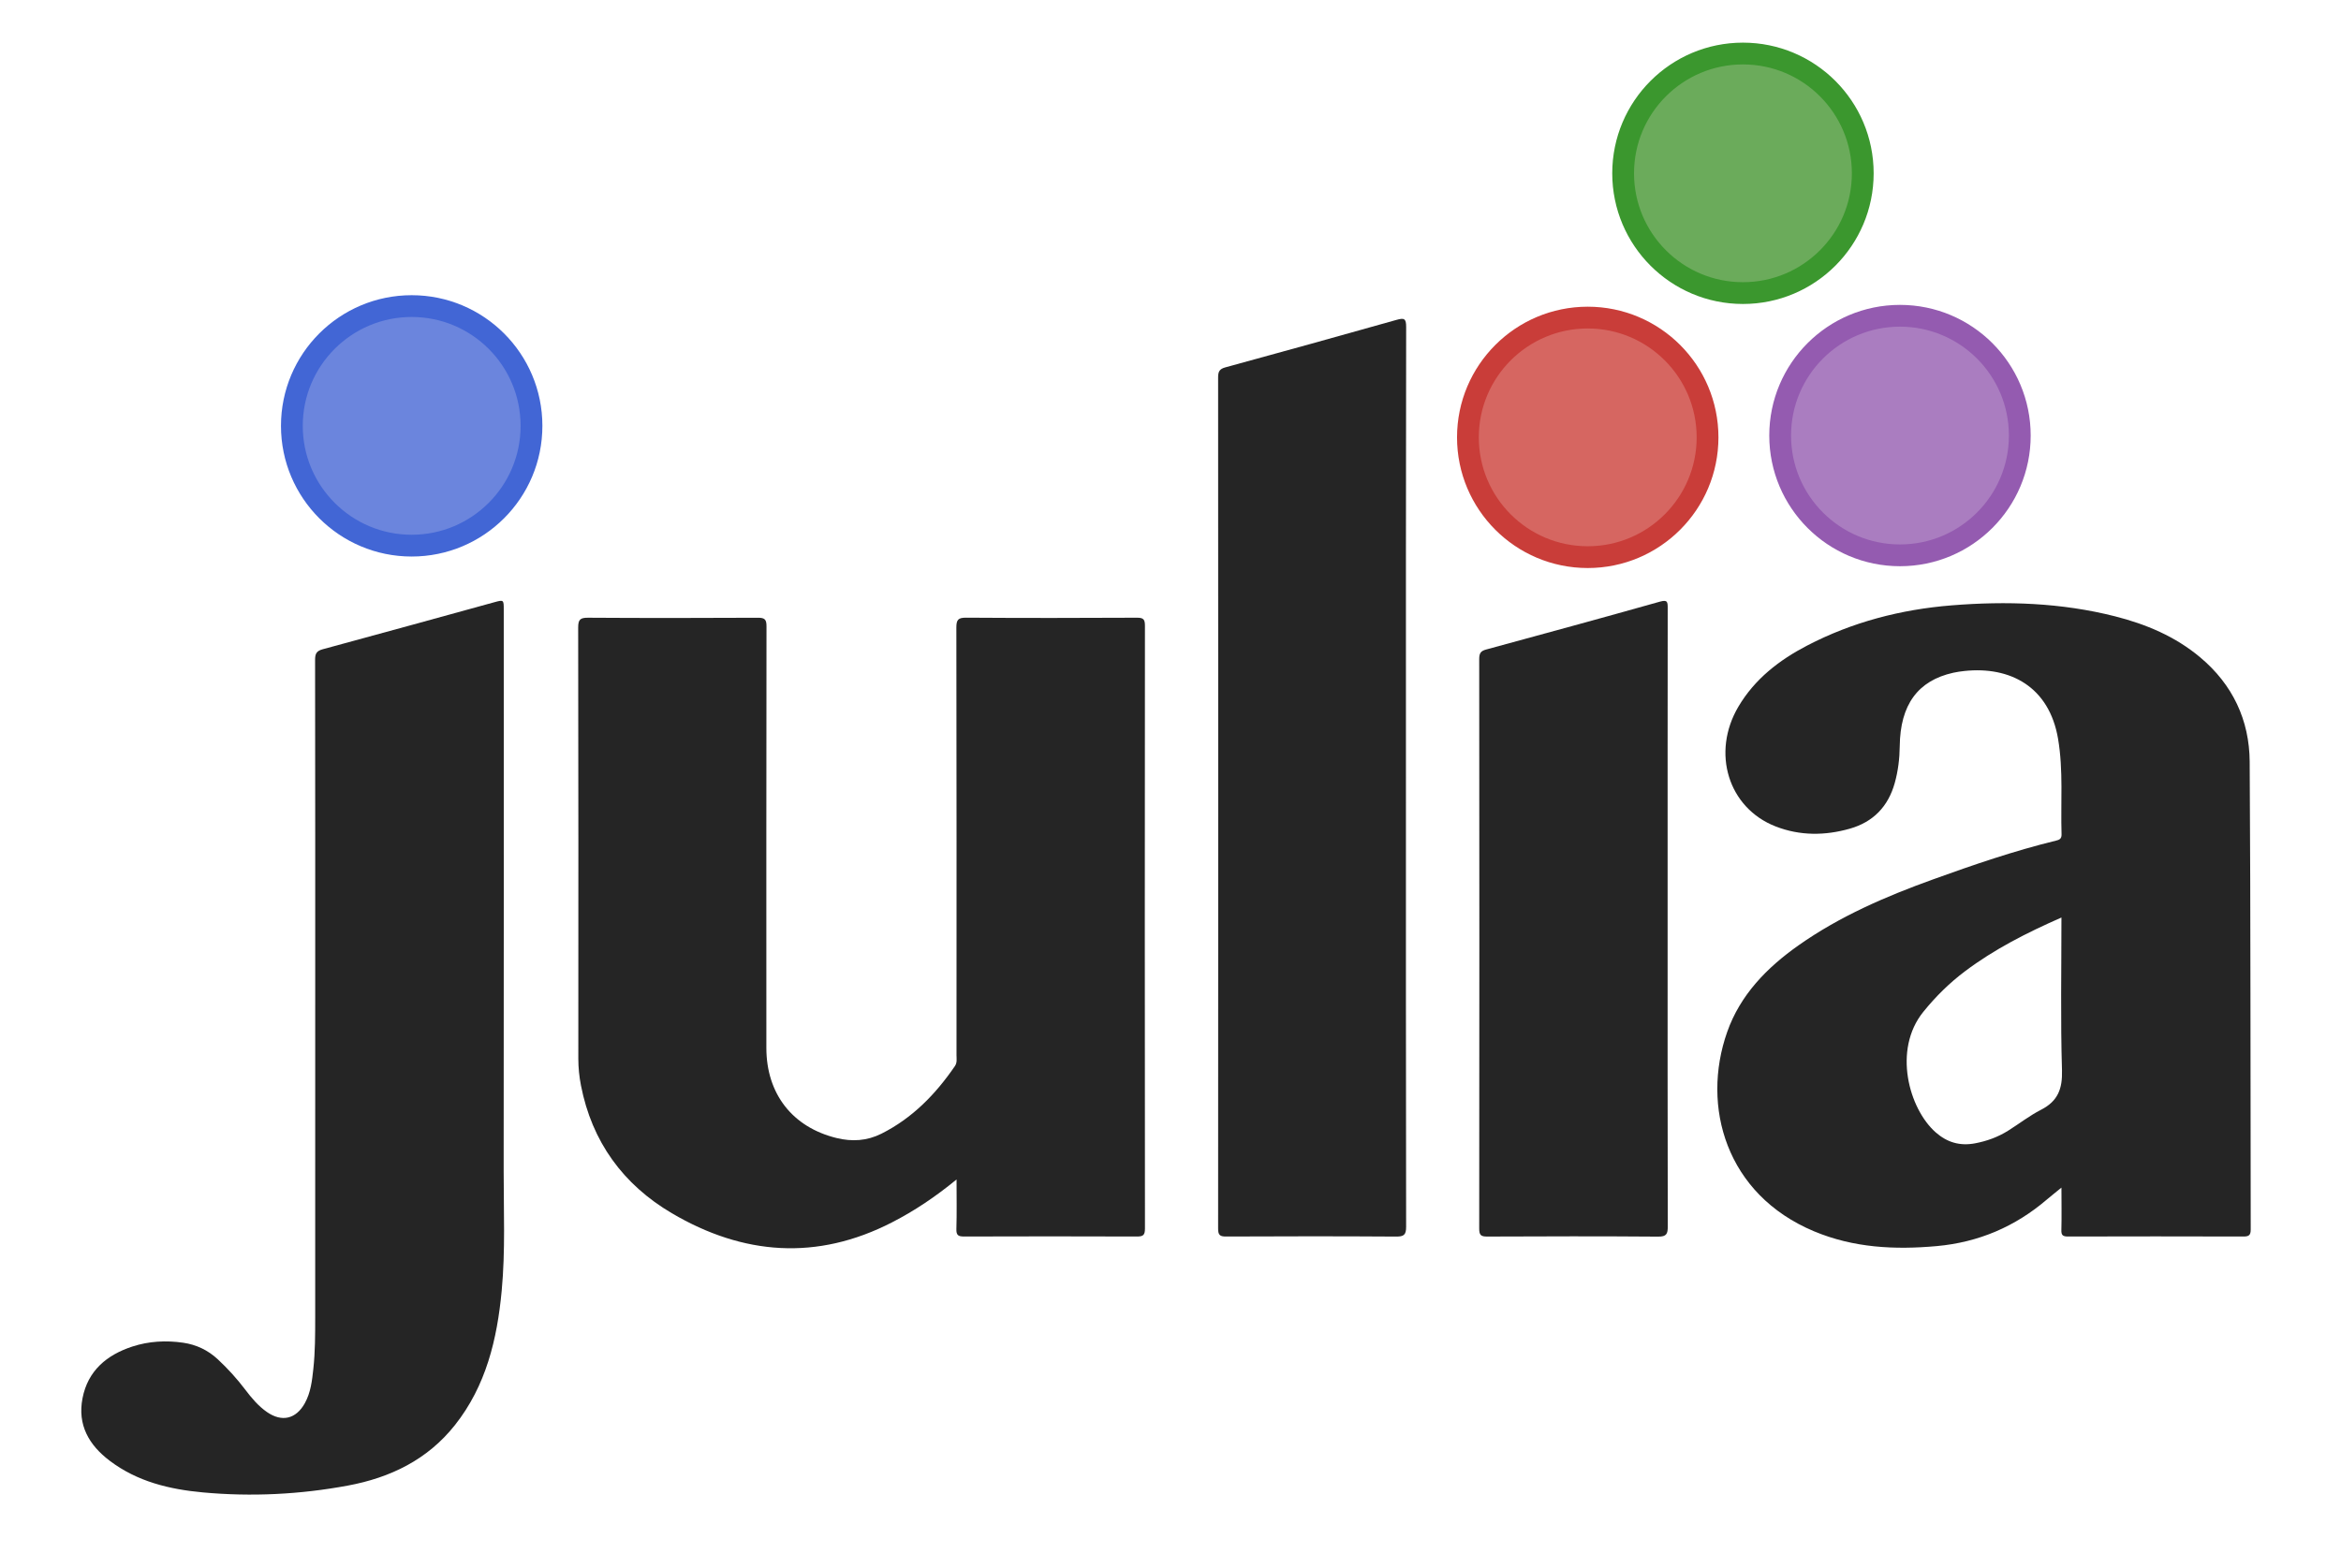
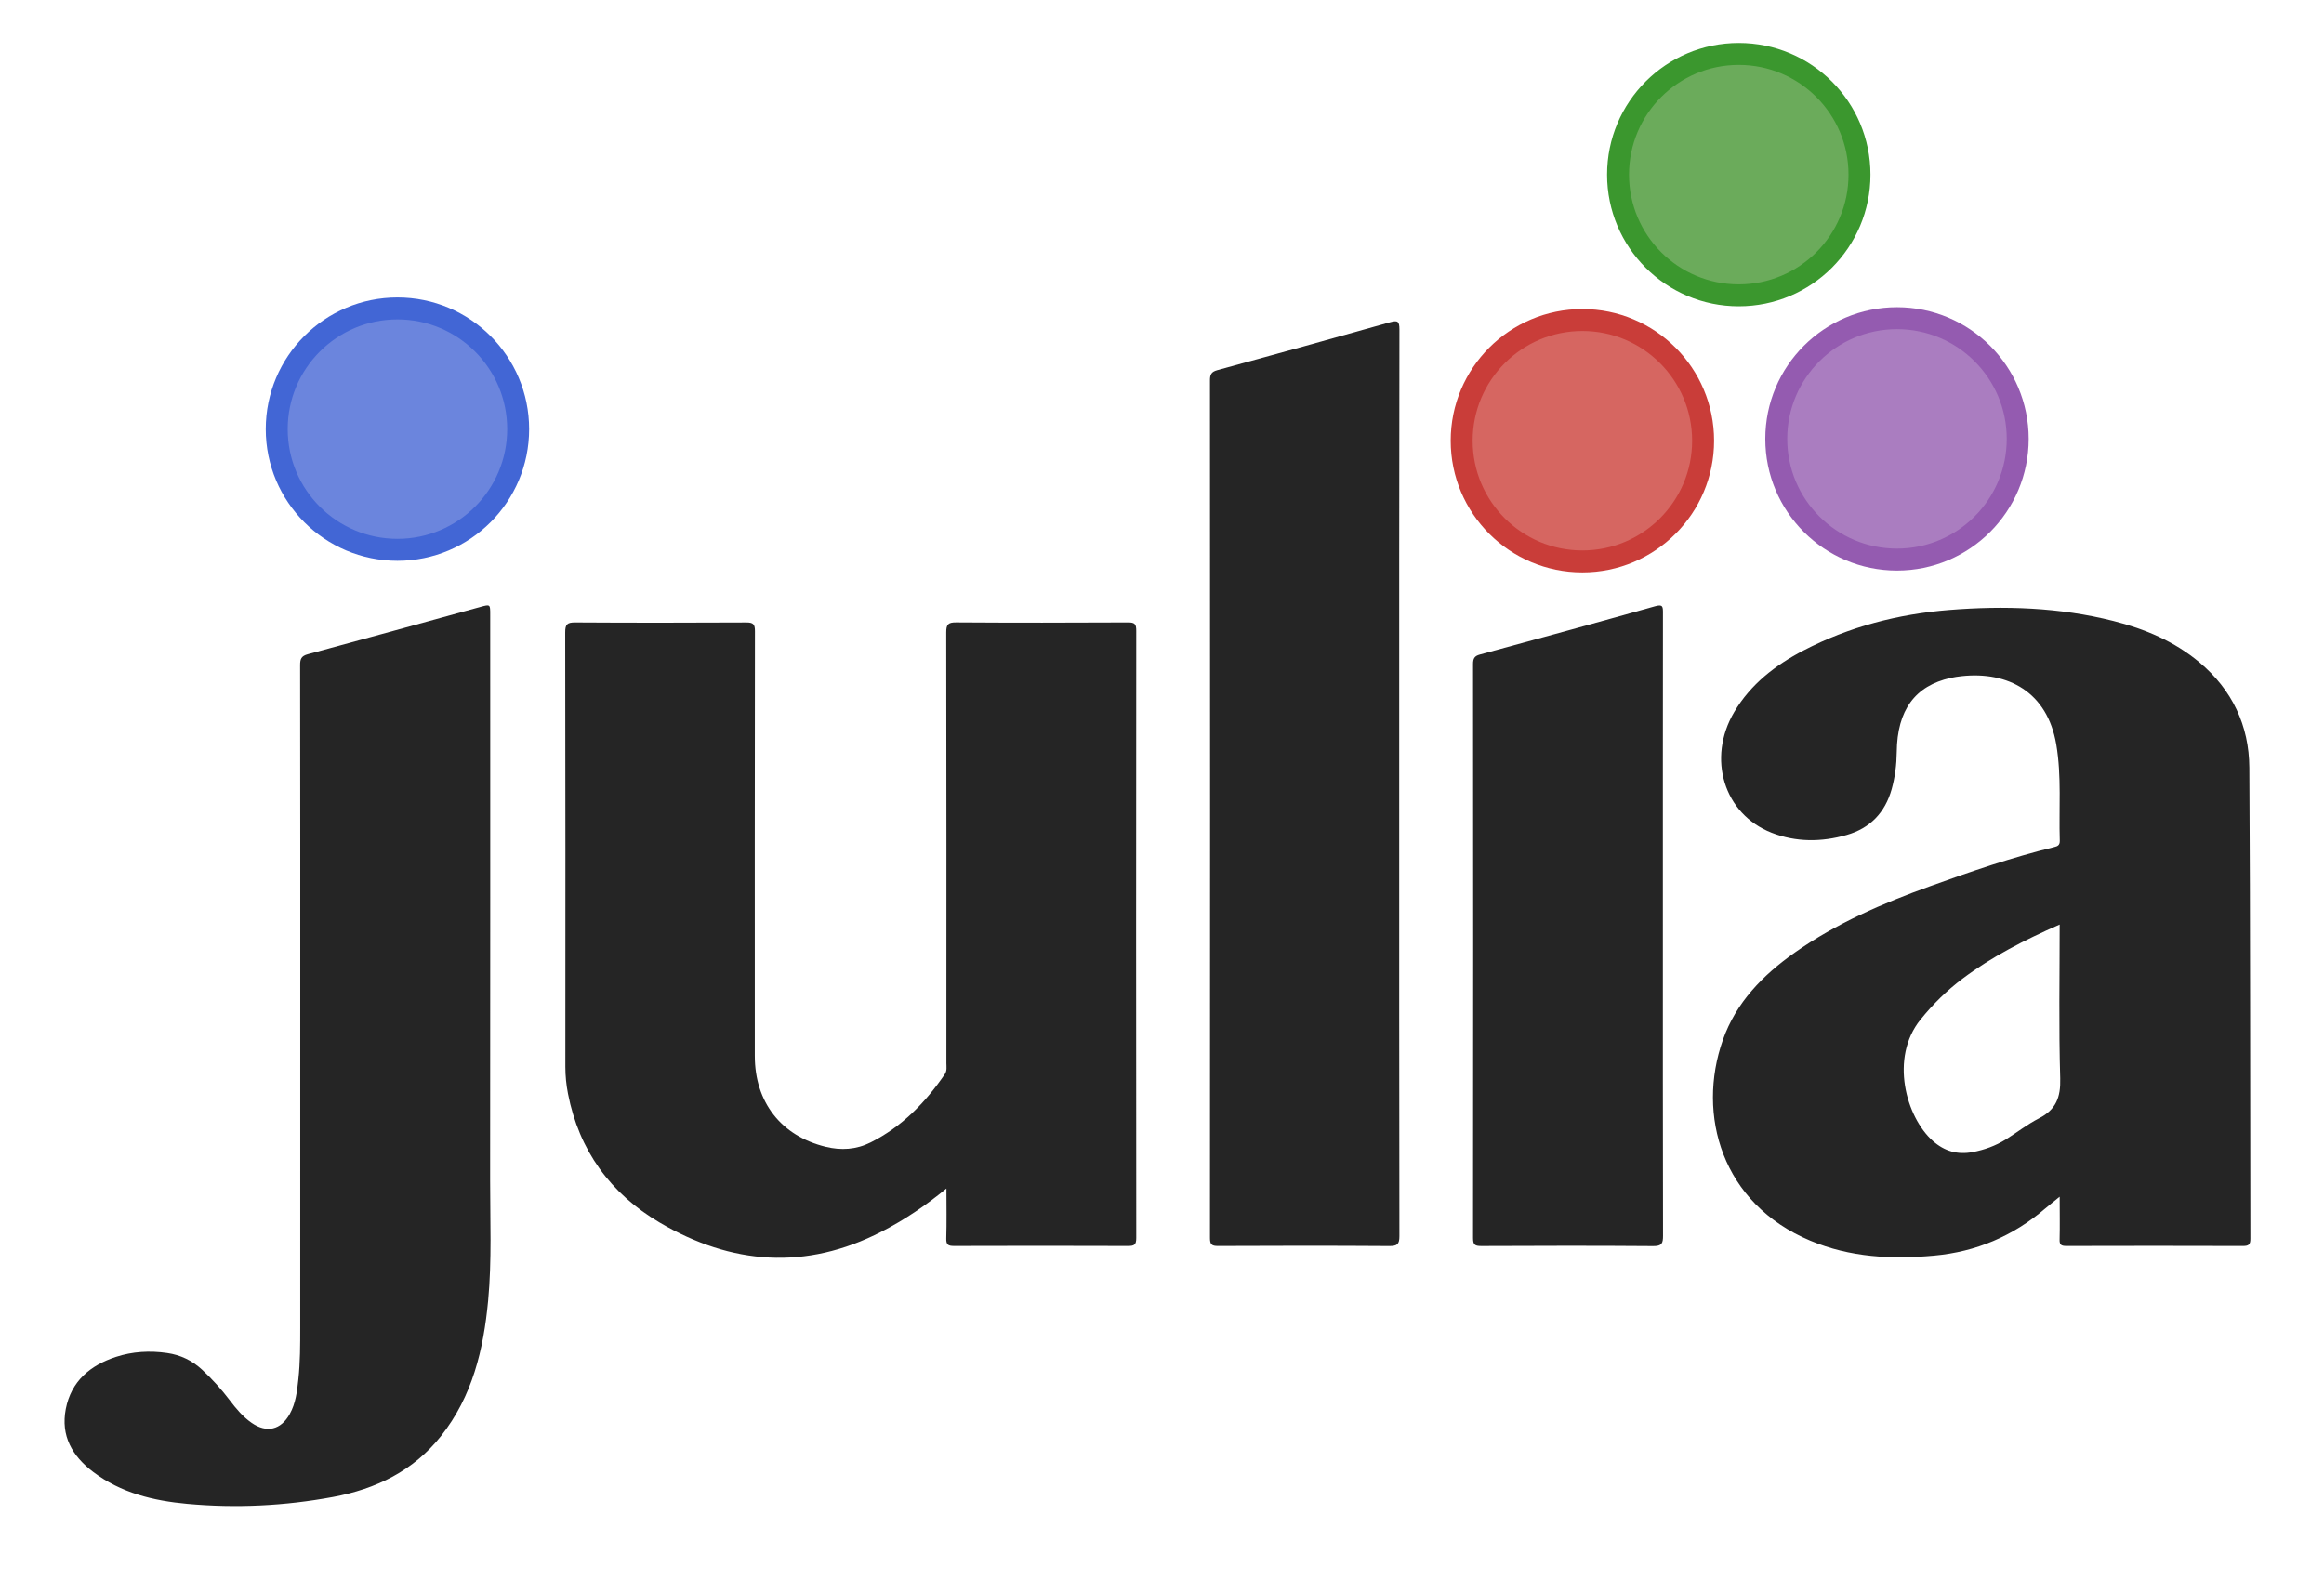
- <svg xmlns="http://www.w3.org/2000/svg" version="1.1" x="0px" y="0px" width="100px" height="67px" viewBox="0 0 310 216" enable-background="new 0 0 310 216" xml:space="preserve">
+ <svg xmlns="http://www.w3.org/2000/svg" version="1.1" x="0px" y="0px" width="50px" height="34px" viewBox="0 0 310 216" enable-background="new 0 0 310 216" xml:space="preserve">
  <circle fill="#6b85dd" stroke="#4266d5" stroke-width="3" cx="50.5" cy="58.665" r="16.5" />
  <circle fill="#d66661" stroke="#c93d39" stroke-width="3" cx="212.459" cy="60.249" r="16.5" />
  <circle fill="#6bab5b" stroke="#3b972e" stroke-width="3" cx="233.834" cy="23.874" r="16.5" />
  <circle fill="#aa7dc0" stroke="#945bb0" stroke-width="3" cx="255.459" cy="59.999" r="16.5" />
  <path fill="#252525" d="M37.216,138.427c0-15.839,0.006-31.679-0.018-47.517c-0.001-0.827,0.169-1.234,1.043-1.47  c7.876-2.127,15.739-4.308,23.606-6.47c1.33-0.366,1.333-0.36,1.333,1.019c0,25.758,0.015,51.517-0.012,77.274  c-0.006,5.514,0.245,11.032-0.272,16.543c-0.628,6.69-2.15,13.092-6.438,18.506c-3.781,4.771-8.898,7.25-14.767,8.338  c-6.599,1.222-13.251,1.552-19.934,0.938c-4.616-0.423-9.045-1.486-12.844-4.363c-2.863-2.168-4.454-4.935-3.745-8.603  c0.736-3.806,3.348-5.978,6.861-7.127c2.262-0.74,4.628-0.872,6.994-0.53c1.823,0.264,3.42,1.023,4.779,2.288  c1.38,1.284,2.641,2.674,3.778,4.177c0.872,1.15,1.793,2.256,2.991,3.086c2.055,1.426,4,0.965,5.213-1.216  c0.819-1.473,0.997-3.106,1.173-4.731c0.255-2.348,0.255-4.707,0.256-7.062C37.218,167.145,37.216,152.786,37.216,138.427z" />
  <path fill="#252525" d="M125.536,162.479c-2.908,2.385-5.783,4.312-8.88,5.904c-10.348,5.323-20.514,4.521-30.324-1.253  c-6.71-3.95-11.012-9.849-12.52-17.606c-0.236-1.213-0.363-2.438-0.363-3.688c0.01-19.797,0.017-39.593-0.02-59.39  c-0.002-1.102,0.285-1.357,1.363-1.351c7.798,0.049,15.597,0.044,23.396,0.003c0.95-0.005,1.177,0.25,1.175,1.183  c-0.027,19.356-0.025,38.713-0.018,58.07c0.002,6.34,3.599,10.934,9.672,12.42c2.13,0.521,4.19,0.396,6.173-0.6  c4.26-2.139,7.457-5.427,10.116-9.307c0.333-0.487,0.224-1,0.224-1.51c0.007-19.635,0.016-39.271-0.02-58.904  c-0.002-1.083,0.255-1.369,1.353-1.361c7.838,0.052,15.677,0.045,23.515,0.004c0.916-0.005,1.103,0.244,1.102,1.124  c-0.025,27.677-0.026,55.353,0.002,83.024c0.001,0.938-0.278,1.099-1.139,1.095c-7.918-0.028-15.837-0.028-23.756-0.001  c-0.815,0.003-1.1-0.166-1.073-1.037C125.581,167.117,125.536,164.928,125.536,162.479z" />
  <path fill="#252525" d="M187.423,107.08c0,20.637-0.011,41.273,0.026,61.91c0.003,1.119-0.309,1.361-1.381,1.355  c-7.799-0.052-15.598-0.047-23.396-0.008c-0.898,0.008-1.117-0.222-1.115-1.115c0.021-39.074,0.021-78.147,0-117.226  c0-0.811,0.189-1.169,1.006-1.392c7.871-2.149,15.73-4.327,23.584-6.545c1.045-0.295,1.308-0.17,1.306,0.985  C187.412,65.727,187.423,86.403,187.423,107.08z" />
  <path fill="#252525" d="M223.46,126.477c0,14.155-0.011,28.312,0.021,42.467c0.002,1.027-0.164,1.418-1.332,1.408  c-7.838-0.061-15.676-0.047-23.516-0.01c-0.881,0.004-1.121-0.189-1.119-1.104c0.026-26.153,0.025-52.307,0-78.458  c0-0.776,0.203-1.101,0.941-1.302c7.984-2.172,15.972-4.35,23.938-6.596c1.049-0.296,1.08,0.031,1.078,0.886  C223.454,98.004,223.46,112.239,223.46,126.477z" />
  <path fill="#252525" d="M277.695,163.6c-0.786,0.646-1.404,1.125-2,1.635c-4.375,3.746-9.42,5.898-15.16,6.42  c-5.792,0.527-11.479,0.244-16.934-2.047c-12.08-5.071-15.554-17.188-11.938-27.448c1.799-5.111,5.472-8.868,9.831-11.94  c5.681-4.003,12.009-6.732,18.504-9.074c5.576-2.014,11.186-3.939,16.955-5.347c0.445-0.104,0.773-0.243,0.757-0.854  c-0.136-4.389,0.261-8.79-0.479-13.165c-1.225-7.209-6.617-10.013-12.895-9.348c-0.516,0.055-1.029,0.129-1.536,0.241  c-4.877,1.081-7.312,4.413-7.374,10.127c-0.02,1.729-0.229,3.418-0.693,5.084c-0.906,3.229-2.969,5.354-6.168,6.266  c-3.422,0.979-6.893,0.998-10.23-0.305c-6.529-2.543-8.877-10.164-5.12-16.512c2.249-3.799,5.606-6.4,9.461-8.405  c6.238-3.246,12.914-4.974,19.896-5.537c7.565-0.61,15.096-0.366,22.49,1.507c4.285,1.085,8.312,2.776,11.744,5.657  c4.473,3.749,6.776,8.647,6.812,14.374c0.139,21.477,0.096,42.951,0.143,64.428c0.002,0.799-0.248,0.983-1.021,0.98  c-8.035-0.025-16.074-0.023-24.113-0.001c-0.716,0.002-0.973-0.146-0.941-0.915C277.736,167.562,277.695,165.698,277.695,163.6z   M277.695,126.393c-4.793,2.104-9.25,4.373-13.287,7.408c-2.151,1.618-4.033,3.483-5.732,5.581  c-4.229,5.226-1.988,13.343,1.693,16.599c1.592,1.406,3.359,1.906,5.419,1.521c1.621-0.307,3.149-0.857,4.549-1.734  c1.521-0.951,2.949-2.072,4.539-2.887c2.31-1.18,2.97-2.861,2.894-5.445C277.561,140.484,277.695,133.527,277.695,126.393z" />
</svg>
